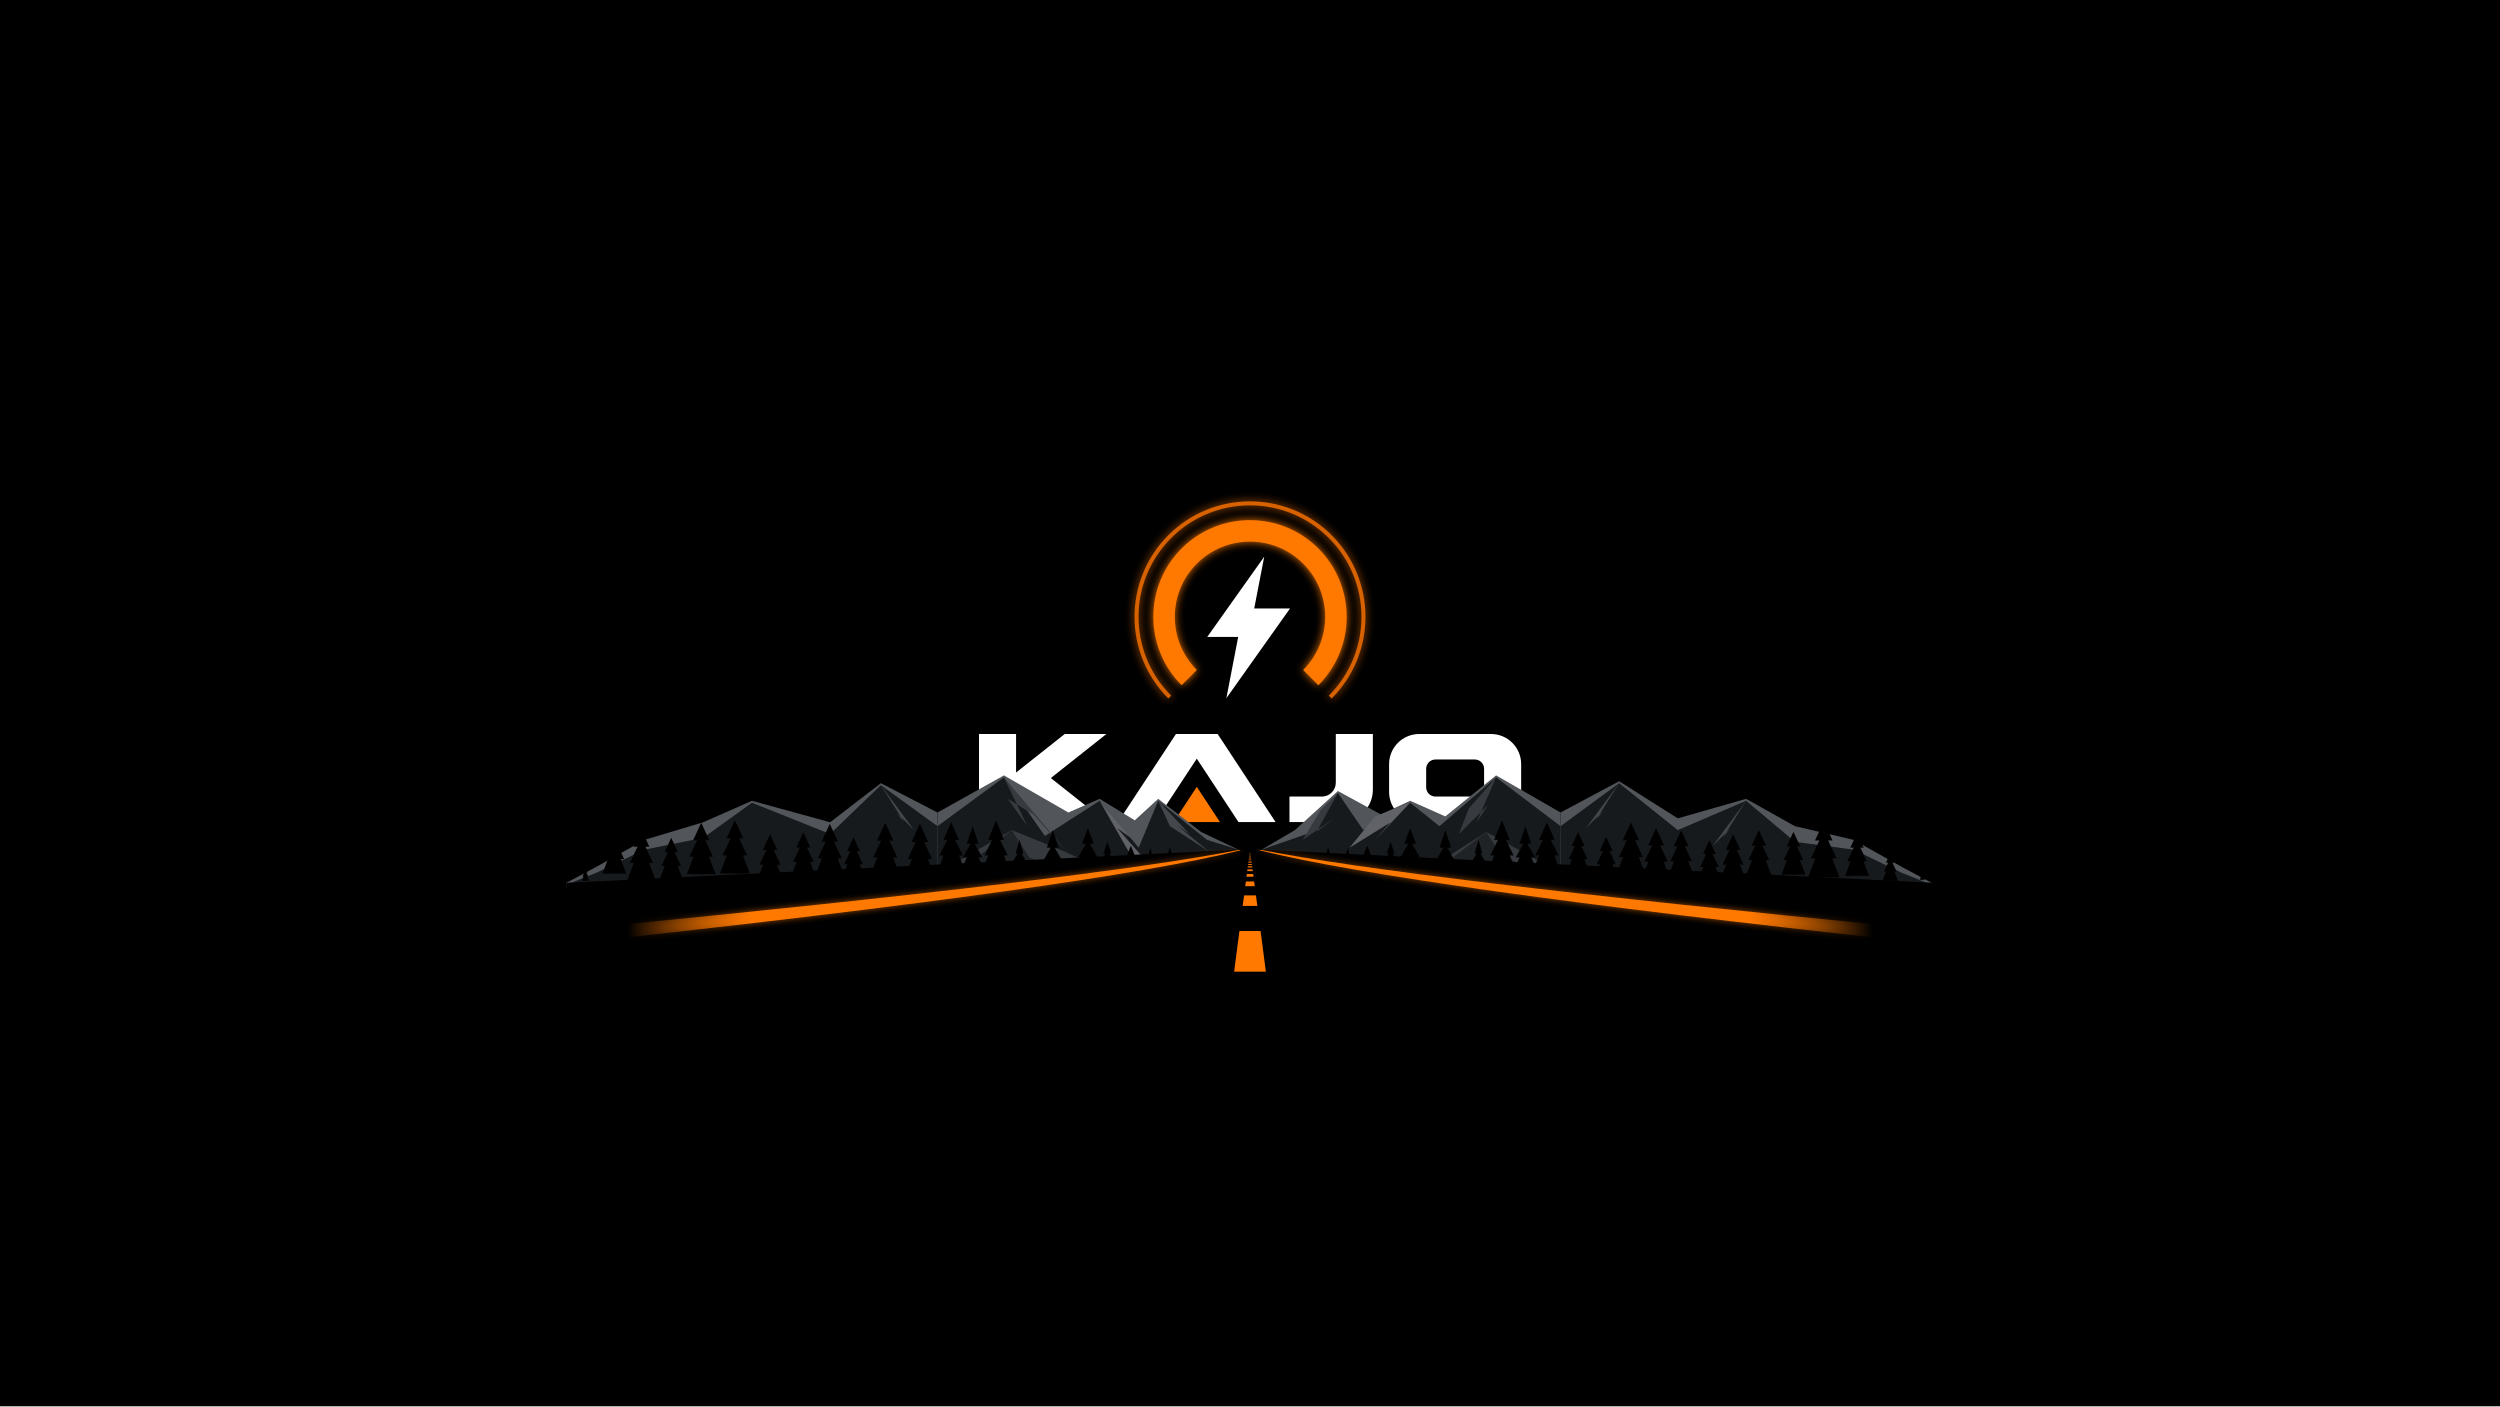
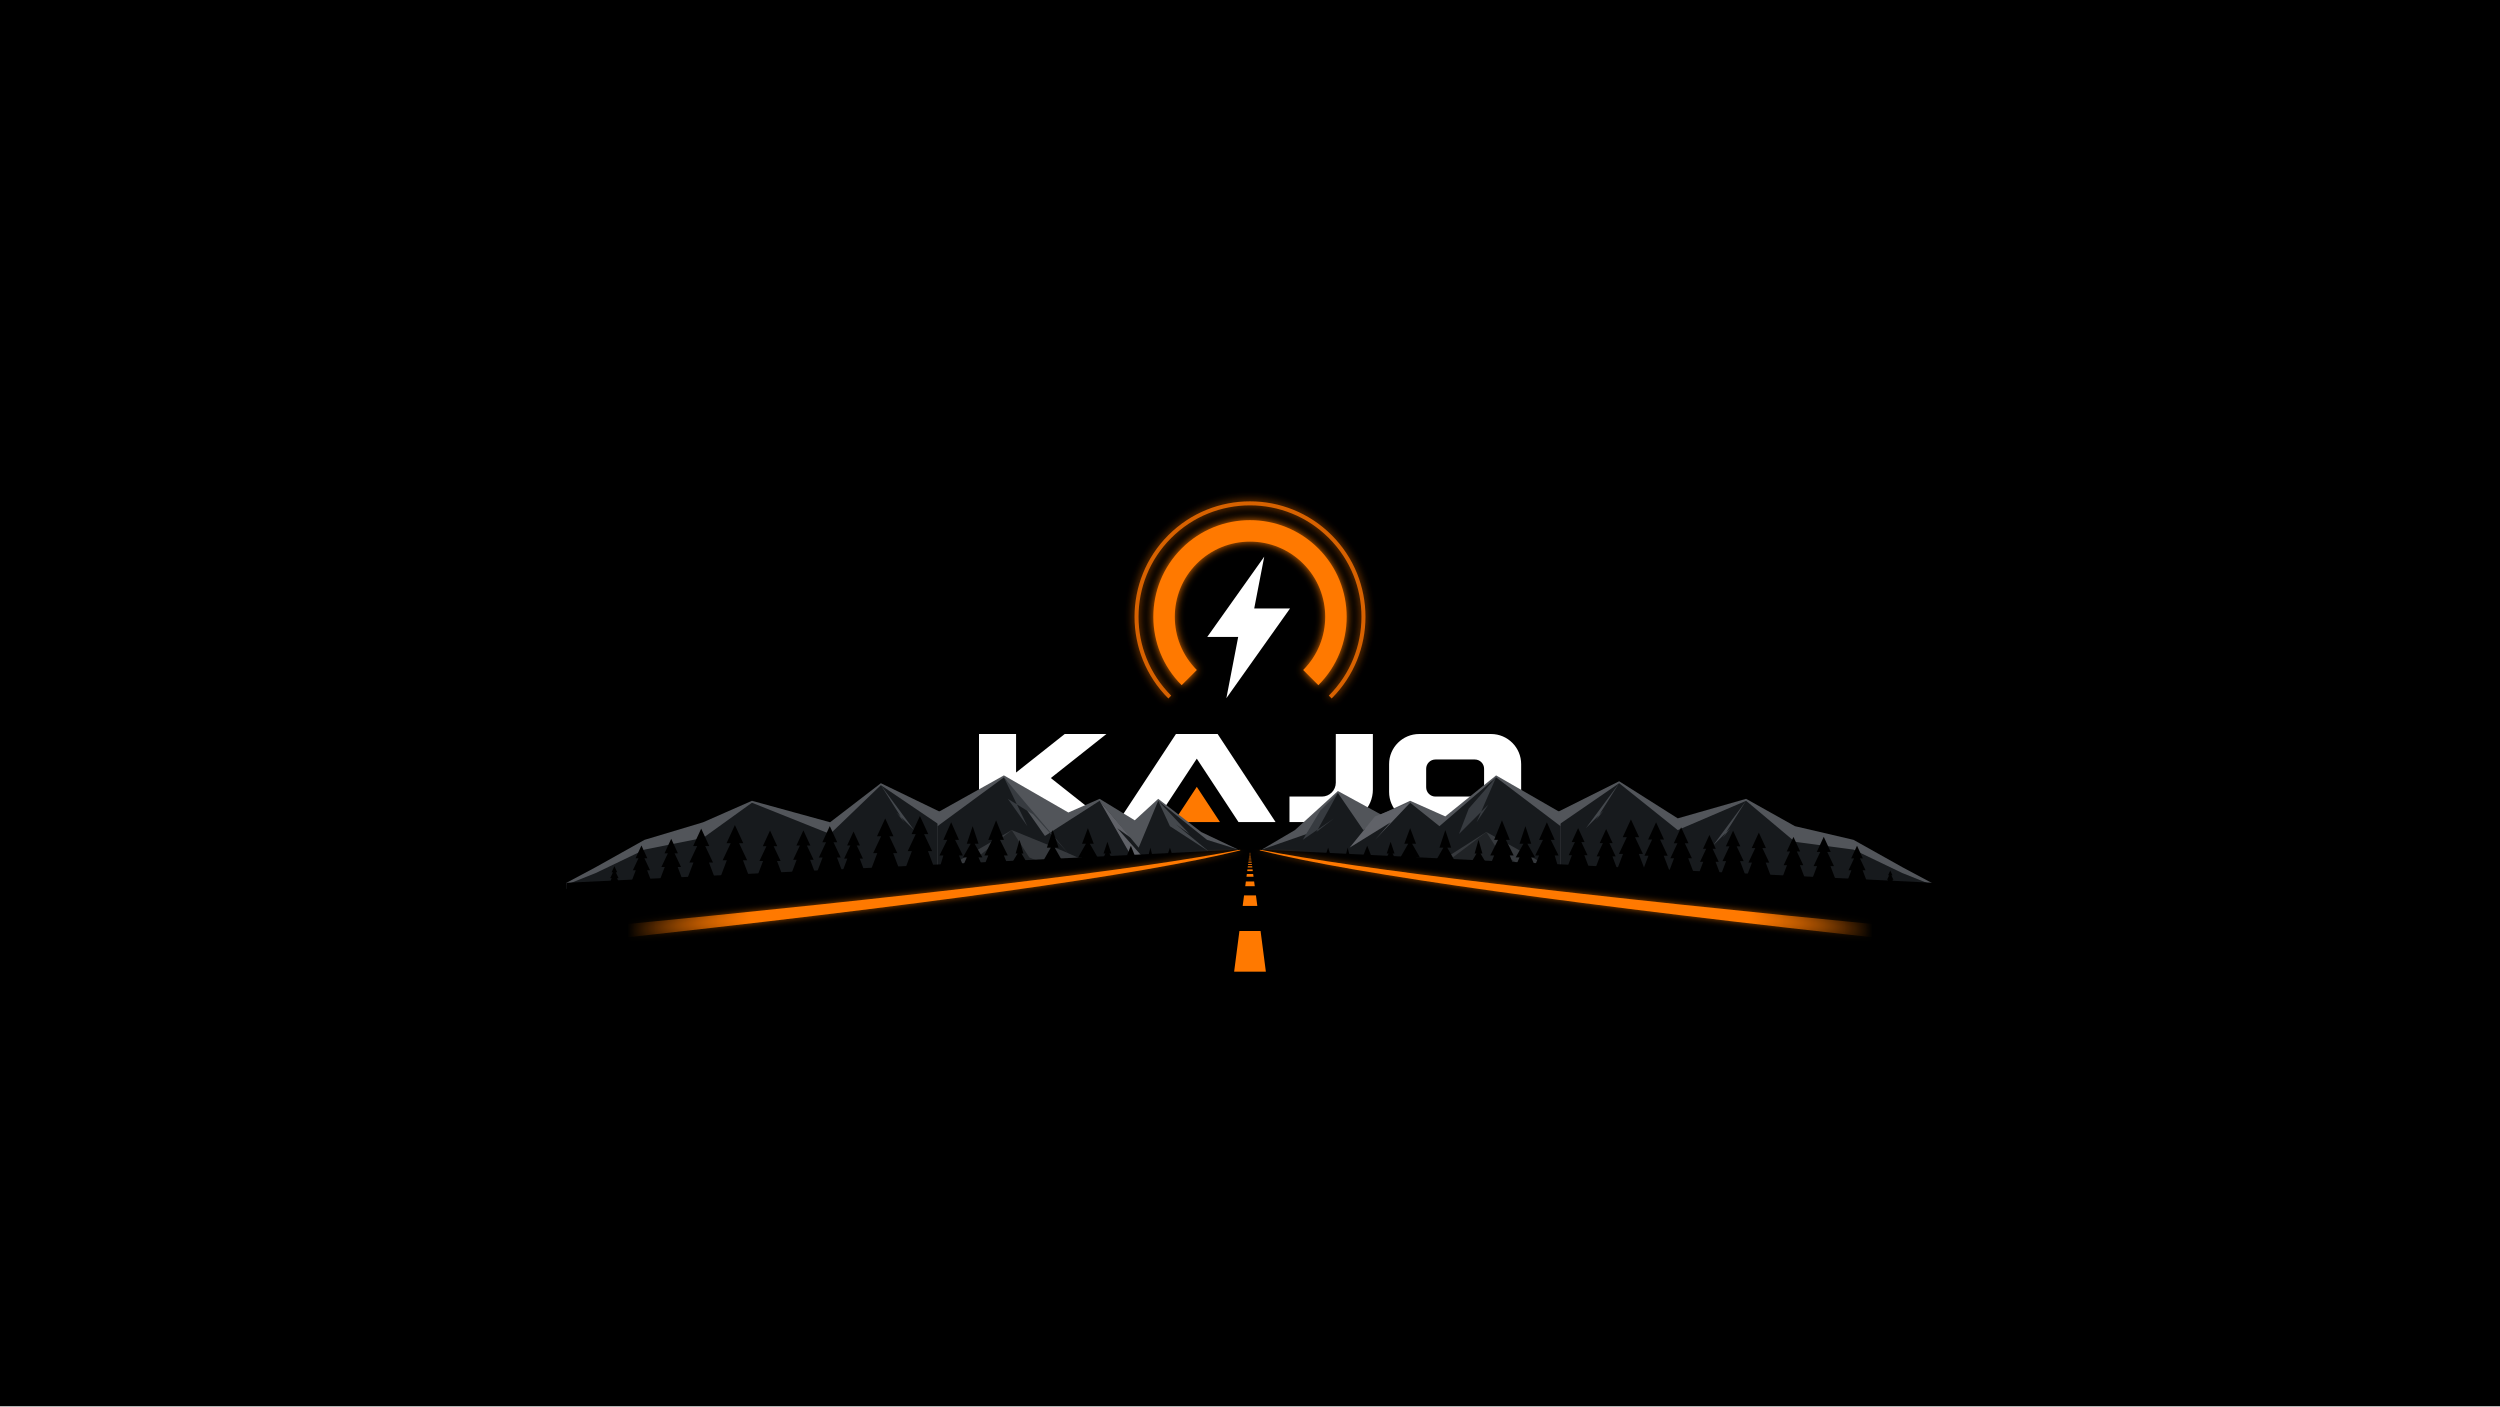
<svg xmlns="http://www.w3.org/2000/svg" viewBox="0 0 2560 1440" width="2560" height="1440">
  <defs>
    <filter id="glow" x="-20%" y="-20%" width="140%" height="140%">
      <feGaussianBlur stdDeviation="1.6" />
    </filter>
  </defs>
  <rect width="2560" height="1440" fill="#000000" />
  <g transform="translate(405 481.625) scale(2.5)">
    <g transform="translate(350 60) scale(1.1)">
      <g filter="url(#glow)" opacity="0.9">
        <path fill="#d86200" d="M-30.406,30.406 A43,43 0 1 1 30.406,30.406 L29.345,29.345 A41.5,41.5 0 1 0 -29.345,29.345 Z" />
        <path fill="#ff7900" d="M-25.456,25.456 A36,36 0 1 1 25.456,25.456 L19.799,19.799 A28,28 0 1 0 -19.799,19.799 Z" />
      </g>
      <path fill="#d86200" d="M-30.406,30.406 A43,43 0 1 1 30.406,30.406 L29.345,29.345 A41.5,41.5 0 1 0 -29.345,29.345 Z" />
      <path fill="#ff7900" d="M-25.456,25.456 A36,36 0 1 1 25.456,25.456 L19.799,19.799 A28,28 0 1 0 -19.799,19.799 Z" />
      <path fill="#ffffff" d="M5.3,-22.4 L-15.93,7.5 L-4.4,7.5 L-8.8,30.3 L14.9,-3.1 L1.57,-3.1 Z" />
    </g>
    <g transform="translate(239 108) scale(0.949)">
      <path fill="#ffffff" fill-rule="evenodd" d="M0,0 L16,0 L16,16.625 L37,0 L55,0 L31,19 L55,38 L37,38 L16,21.375 L16,38 L0,38 Z M60,38 L85,0 L103,0 L128,38 L112,38 L94,10.64 L76,38 Z M154,0 H170 V24 A14,14 0 0 1 156,38 H134 V27 H148 A6,6 0 0 0 154,21 Z M190,0 H221 A13,13 0 0 1 234,13 V25 A13,13 0 0 1 221,38 H190 A13,13 0 0 1 177,25 V13 A13,13 0 0 1 190,0 Z M197,11 H214 A4,4 0 0 1 218,15 V23 A4,4 0 0 1 214,27 H197 A4,4 0 0 1 193,23 V15 A4,4 0 0 1 197,11 Z" />
      <path fill="#ff7900" d="M84,38 L94,22.8 L104,38 Z" />
    </g>
  </g>
  <g transform="translate(580 540) scale(2)">
-     <path fill="#52555a" d="M190,146 L161,131 L135,151 L95,140 L70,151 L40,160 L15,174 L0,182 L0,185 L190,185 Z" />
-     <path fill="#171a1d" d="M190,153 L161,132 L135,157 L95,141 L70,159 L40,165 L15,177 L0,183 L0,185 L190,185 Z" />
+     <path fill="#52555a" d="M192,146 L161,131 L135,151 L95,140 L70,151 L40,160 L15,174 L0,182 L0,185 L192,185 Z" />
+     <path fill="#171a1d" d="M192,153 L161,132 L135,157 L95,141 L70,159 L40,165 L15,177 L0,183 L0,185 L192,185 Z" />
    <path fill="#44484d" d="M161,132 L173,151 L169,146 L191,168 L178,155 Z" />
-     <path fill="#52555a" d="M509,146 L539,130 L569,149 L604,139 L629,153 L659,160 L684,174 L699,182 L699,185 L509,185 Z" />
-     <path fill="#171a1d" d="M509,153 L539,131 L569,155 L604,140 L629,161 L659,165 L684,177 L699,183 L699,185 L509,185 Z" />
+     <path fill="#52555a" d="M507,146 L539,130 L569,149 L604,139 L629,153 L659,160 L684,174 L699,182 L699,185 L507,185 Z" />
+     <path fill="#171a1d" d="M507,153 L539,131 L569,155 L604,140 L629,161 L659,165 L684,177 L699,183 L699,185 L507,185 Z" />
    <path fill="#44484d" d="M539,131 L527,150 L531,145 L509,167 L522,154 Z" />
    <path fill="#44484d" d="M604,140 L592,159 L596,154 L574,176 L587,163 Z" />
    <g transform="translate(190 0)">
      <polygon fill="#52555a" points="0,146 34,127 67,146 83,139 101,150 113,139 135,156 154,165 0,184" />
      <polygon fill="#171a1d" points="0,153 34,128 55,158 83,140 103,164 113,140 138,160 154,165 0,184" />
      <polygon fill="#373b40" points="34,128 46,153 36,139 49,147 67,167" />
      <polygon fill="#606268" points="83,140 99,159 92,154 107,171 99,168" />
      <polygon fill="#44484d" points="113,140 129,157 122,152 139,166 119,153" />
      <polygon fill="#36393d" points="0,177 38,155 65,166 94,179 0,185" />
      <polygon fill="#202326" points="38,155 47,169 68,178 0,185" />
      <polygon fill="#52555a" points="166,165 183,155 205,135 227,147 242,140 260,148 286,127 319,146 319,184" />
      <polygon fill="#171a1d" points="166,165 189,157 205,136 218,155 242,141 257,153 286,128 319,153 319,184" />
      <polygon fill="#373b40" points="205,136 194,156 203,149 187,160 196,145" />
      <polygon fill="#606268" points="242,141 224,160 232,151 211,164 224,148" />
      <polygon fill="#373b40" points="286,128 276,151 282,142 267,157 272,144" />
      <polygon fill="#36393d" points="248,177 281,156 319,177 319,185" />
      <polygon fill="#202326" points="281,156 288,167 308,178 248,181" />
    </g>
-     <path fill="#000000" d="M181,151.828 L176.726,161.096 L178.863,161.096 L174.741,169.819 L176.878,169.819 L173.367,179.088 L188.633,179.088 L185.122,169.819 L187.259,169.819 L183.137,161.096 L185.274,161.096 Z" />
-     <path fill="#000000" d="M163.237,151.264 L159.02,160.408 L161.128,160.408 L157.062,169.014 L159.171,169.014 L155.706,178.159 L170.768,178.159 L167.304,169.014 L169.412,169.014 L165.346,160.408 L167.454,160.408 Z" />
-     <path fill="#000000" d="M147.012,158.654 L143.72,165.791 L145.366,165.791 L142.192,172.508 L143.838,172.508 L141.134,179.646 L152.889,179.646 L150.186,172.508 L151.831,172.508 L148.657,165.791 L150.303,165.791 Z" />
-     <path fill="#000000" d="M134.85,151.819 L130.661,160.903 L132.755,160.903 L128.716,169.453 L130.81,169.453 L127.369,178.537 L142.331,178.537 L138.89,169.453 L140.984,169.453 L136.945,160.903 L139.039,160.903 Z" />
-     <path fill="#000000" d="M121.336,156.149 L117.752,163.921 L119.544,163.921 L116.088,171.235 L117.88,171.235 L114.936,179.006 L127.736,179.006 L124.792,171.235 L126.584,171.235 L123.128,163.921 L124.92,163.921 Z" />
-     <path fill="#000000" d="M104.258,157.166 L100.555,165.195 L102.406,165.195 L98.836,172.752 L100.687,172.752 L97.646,180.781 L110.87,180.781 L107.828,172.752 L109.68,172.752 L106.109,165.195 L107.961,165.195 Z" />
-     <path fill="#000000" d="M86.267,149.935 L81.984,159.222 L84.126,159.222 L79.996,167.962 L82.137,167.962 L78.619,177.249 L93.915,177.249 L90.397,167.962 L92.538,167.962 L88.409,159.222 L90.55,159.222 Z" />
-     <path fill="#000000" d="M69.015,151.254 L64.884,160.213 L66.949,160.213 L62.965,168.645 L65.031,168.645 L61.637,177.604 L76.393,177.604 L72.999,168.645 L75.065,168.645 L71.081,160.213 L73.147,160.213 Z" />
-     <path fill="#000000" d="M53.662,158.931 L50.23,166.373 L51.946,166.373 L48.636,173.378 L50.352,173.378 L47.533,180.821 L59.791,180.821 L56.972,173.378 L58.688,173.378 L55.378,166.373 L57.094,166.373 Z" />
-     <path fill="#000000" d="M38.422,154.781 L34.385,163.536 L36.403,163.536 L32.51,171.775 L34.529,171.775 L31.212,180.53 L45.632,180.53 L42.315,171.775 L44.334,171.775 L40.441,163.536 L42.46,163.536 Z" />
-     <path fill="#000000" d="M24.567,155.48 L21.141,162.908 L22.854,162.908 L19.551,169.899 L21.264,169.899 L18.45,177.327 L30.684,177.327 L27.87,169.899 L29.583,169.899 L26.28,162.908 L27.993,162.908 Z" />
-     <path fill="#000000" d="M9.722,174.522 L8.709,176.719 L9.216,176.719 L8.238,178.788 L8.745,178.788 L7.912,180.985 L11.532,180.985 L10.7,178.788 L11.206,178.788 L10.229,176.719 L10.736,176.719 Z" />
-     <path fill="#000000" d="M518,156.038 L514.705,163.181 L516.353,163.181 L513.176,169.905 L514.823,169.905 L512.117,177.049 L523.883,177.049 L521.177,169.905 L522.824,169.905 L519.647,163.181 L521.295,163.181 Z" />
-     <path fill="#000000" d="M532.357,158.487 L529.025,165.712 L530.691,165.712 L527.478,172.511 L529.144,172.511 L526.408,179.735 L538.307,179.735 L535.57,172.511 L537.236,172.511 L534.023,165.712 L535.689,165.712 Z" />
-     <path fill="#000000" d="M545.032,151.109 L540.827,160.227 L542.929,160.227 L538.874,168.809 L540.977,168.809 L537.523,177.927 L552.541,177.927 L549.087,168.809 L551.189,168.809 L547.134,160.227 L549.237,160.227 Z" />
-     <path fill="#000000" d="M557.916,154.003 L553.846,162.829 L555.881,162.829 L551.956,171.136 L553.991,171.136 L550.647,179.963 L565.185,179.963 L561.841,171.136 L563.876,171.136 L559.951,162.829 L561.987,162.829 Z" />
-     <path fill="#000000" d="M570.736,155.113 L566.968,163.283 L568.852,163.283 L565.218,170.973 L567.102,170.973 L564.007,179.143 L577.464,179.143 L574.369,170.973 L576.253,170.973 L572.619,163.283 L574.503,163.283 Z" />
-     <path fill="#000000" d="M585.211,160.147 L581.944,167.232 L583.577,167.232 L580.427,173.9 L582.06,173.9 L579.376,180.985 L591.046,180.985 L588.362,173.9 L589.995,173.9 L586.845,167.232 L588.478,167.232 Z" />
-     <path fill="#000000" d="M597.333,157.133 L593.629,165.166 L595.481,165.166 L591.909,172.726 L593.761,172.726 L590.718,180.759 L603.949,180.759 L600.906,172.726 L602.758,172.726 L599.186,165.166 L601.038,165.166 Z" />
-     <path fill="#000000" d="M610.524,155.037 L606.873,162.954 L608.699,162.954 L605.178,170.405 L607.004,170.405 L604.005,178.321 L617.044,178.321 L614.045,170.405 L615.87,170.405 L612.35,162.954 L614.175,162.954 Z" />
-     <path fill="#000000" d="M628.255,155.889 L624.813,163.353 L626.534,163.353 L623.215,170.378 L624.936,170.378 L622.108,177.841 L634.401,177.841 L631.574,170.378 L633.295,170.378 L629.976,163.353 L631.697,163.353 Z" />
-     <path fill="#000000" d="M643.764,150.606 L639.282,160.324 L641.523,160.324 L637.201,169.471 L639.442,169.471 L635.761,179.19 L651.768,179.19 L648.086,169.471 L650.327,169.471 L646.005,160.324 L648.246,160.324 Z" />
-     <path fill="#000000" d="M660.796,156.587 L657.373,164.011 L659.085,164.011 L655.783,170.998 L657.495,170.998 L654.683,178.422 L666.91,178.422 L664.098,170.998 L665.81,170.998 L662.508,164.011 L664.22,164.011 Z" />
-     <path fill="#000000" d="M677.815,166.901 L675.611,171.679 L676.713,171.679 L674.588,176.177 L675.69,176.177 L673.879,180.956 L681.75,180.956 L679.94,176.177 L681.042,176.177 L678.917,171.679 L680.019,171.679 Z" />
-     <path fill="#000000" d="M694.225,175.807 L693.493,177.393 L693.859,177.393 L693.154,178.887 L693.519,178.887 L692.918,180.473 L695.532,180.473 L694.931,178.887 L695.297,178.887 L694.591,177.393 L694.957,177.393 Z" />
+     <path fill="#000000" d="M181,147.795 L176.726,157.063 L178.863,157.063 L174.741,165.787 L176.878,165.787 L173.367,175.055 L188.633,175.055 L185.122,165.787 L187.259,165.787 L183.137,157.063 L185.274,157.063 Z" />
+     <path fill="#000000" d="M163.237,149.038 L159.02,158.182 L161.128,158.182 L157.062,166.789 L159.171,166.789 L155.706,175.933 L170.768,175.933 L167.304,166.789 L169.412,166.789 L165.346,158.182 L167.454,158.182 Z" />
+     <path fill="#000000" d="M147.012,155.743 L143.72,162.881 L145.366,162.881 L142.192,169.598 L143.838,169.598 L141.134,176.735 L152.889,176.735 L150.186,169.598 L151.831,169.598 L148.657,162.881 L150.303,162.881 Z" />
+     <path fill="#000000" d="M134.85,152.959 L131.028,161.247 L132.939,161.247 L129.253,169.048 L131.164,169.048 L128.024,177.336 L141.676,177.336 L138.536,169.048 L140.447,169.048 L136.761,161.247 L138.672,161.247 Z" />
+     <path fill="#000000" d="M121.336,155.147 L117.752,162.918 L119.544,162.918 L116.088,170.232 L117.88,170.232 L114.936,178.004 L127.736,178.004 L124.792,170.232 L126.584,170.232 L123.128,162.918 L124.92,162.918 Z" />
+     <path fill="#000000" d="M104.258,155.233 L100.555,163.262 L102.406,163.262 L98.836,170.819 L100.687,170.819 L97.646,178.848 L110.87,178.848 L107.828,170.819 L109.68,170.819 L106.109,163.262 L107.961,163.262 Z" />
+     <path fill="#000000" d="M86.267,152.423 L81.984,161.71 L84.126,161.71 L79.996,170.45 L82.137,170.45 L78.619,179.737 L93.915,179.737 L90.397,170.45 L92.538,170.45 L88.409,161.71 L90.55,161.71 Z" />
+     <path fill="#000000" d="M69.015,154.239 L64.884,163.198 L66.949,163.198 L62.965,171.63 L65.031,171.63 L61.637,180.589 L76.393,180.589 L72.999,171.63 L75.065,171.63 L71.081,163.198 L73.147,163.198 Z" />
+     <path fill="#000000" d="M53.662,159.458 L50.23,166.901 L51.946,166.901 L48.636,173.905 L50.352,173.905 L47.533,181.348 L59.791,181.348 L56.972,173.905 L58.688,173.905 L55.378,166.901 L57.094,166.901 Z" />
+     <path fill="#000000" d="M38.422,162.884 L35.409,169.418 L36.915,169.418 L34.01,175.567 L35.516,175.567 L33.041,182.101 L43.803,182.101 L41.328,175.567 L42.834,175.567 L39.929,169.418 L41.435,169.418 Z" />
+     <path fill="#000000" d="M24.567,173.463 L23.105,176.633 L23.836,176.633 L22.426,179.616 L23.157,179.616 L21.957,182.786 L27.177,182.786 L25.977,179.616 L26.707,179.616 L25.298,176.633 L26.029,176.633 Z" />
+     <path fill="#000000" d="M518,153.994 L514.705,161.138 L516.353,161.138 L513.176,167.862 L514.823,167.862 L512.117,175.006 L523.883,175.006 L521.177,167.862 L522.824,167.862 L519.647,161.138 L521.295,161.138 Z" />
+     <path fill="#000000" d="M532.357,154.467 L529.025,161.691 L530.691,161.691 L527.478,168.491 L529.144,168.491 L526.408,175.715 L538.307,175.715 L535.57,168.491 L537.236,168.491 L534.023,161.691 L535.689,161.691 Z" />
+     <path fill="#000000" d="M545.032,149.523 L540.827,158.642 L542.929,158.642 L538.874,167.223 L540.977,167.223 L537.523,176.342 L552.541,176.342 L549.087,167.223 L551.189,167.223 L547.134,158.642 L549.237,158.642 Z" />
+     <path fill="#000000" d="M557.916,151.019 L553.846,159.845 L555.881,159.845 L551.956,168.152 L553.991,168.152 L550.647,176.978 L565.185,176.978 L561.841,168.152 L563.876,168.152 L559.951,159.845 L561.987,159.845 Z" />
+     <path fill="#000000" d="M570.736,153.582 L566.968,161.752 L568.852,161.752 L565.218,169.442 L567.102,169.442 L564.007,177.612 L577.464,177.612 L574.369,169.442 L576.253,169.442 L572.619,161.752 L574.503,161.752 Z" />
+     <path fill="#000000" d="M585.211,157.489 L581.944,164.574 L583.577,164.574 L580.427,171.242 L582.06,171.242 L579.376,178.327 L591.046,178.327 L588.362,171.242 L589.995,171.242 L586.845,164.574 L588.478,164.574 Z" />
+     <path fill="#000000" d="M597.333,155.3 L593.629,163.333 L595.481,163.333 L591.909,170.893 L593.761,170.893 L590.718,178.926 L603.949,178.926 L600.906,170.893 L602.758,170.893 L599.186,163.333 L601.038,163.333 Z" />
+     <path fill="#000000" d="M610.524,156.294 L606.873,164.211 L608.699,164.211 L605.178,171.662 L607.004,171.662 L604.005,179.578 L617.044,179.578 L614.045,171.662 L615.87,171.662 L612.35,164.211 L614.175,164.211 Z" />
+     <path fill="#000000" d="M628.255,158.502 L624.813,165.966 L626.534,165.966 L623.215,172.991 L624.936,172.991 L622.108,180.454 L634.401,180.454 L631.574,172.991 L633.295,172.991 L629.976,165.966 L631.697,165.966 Z" />
+     <path fill="#000000" d="M643.764,158.445 L640.193,166.189 L641.979,166.189 L638.535,173.477 L640.321,173.477 L637.387,181.221 L650.142,181.221 L647.208,173.477 L648.994,173.477 L645.55,166.189 L647.336,166.189 Z" />
+     <path fill="#000000" d="M660.796,163.006 L657.808,169.485 L659.302,169.485 L656.421,175.583 L657.915,175.583 L655.46,182.063 L666.132,182.063 L663.678,175.583 L665.172,175.583 L662.29,169.485 L663.784,169.485 Z" />
+     <path fill="#000000" d="M677.815,175.716 L676.688,178.16 L677.251,178.16 L676.165,180.46 L676.728,180.46 L675.802,182.904 L679.827,182.904 L678.902,180.46 L679.465,180.46 L678.378,178.16 L678.942,178.16 Z" />
    <g transform="translate(190 0)">
      <polygon fill="#000000" points="7,151 3,160 5,160 1,168 3,168 0,178 15,178 11,168 13,168 9,160 11,160" />
      <polygon fill="#000000" points="18,153 15,162 17,162 13,169 15,169 11,178 25,178 21,169 23,169 19,162 21,162" />
      <polygon fill="#000000" points="30,150 26,160 28,160 24,168 26,168 22,178 38,178 34,168 36,168 32,160 34,160" />
      <polygon fill="#000000" points="42,160 40,167 41,167 38,172 40,172 37,179 47,179 44,172 46,172 43,167 44,167" />
      <polygon fill="#000000" points="59,155 56,164 58,164 54,171 56,171 52,180 66,180 62,171 64,171 60,164 62,164" />
      <polygon fill="#000000" points="77,154 74,162 76,162 72,169 74,169 70,178 84,178 80,169 82,169 78,162 80,162" />
      <polygon fill="#000000" points="87,161 85,167 86,167 83,173 85,173 82,179 92,179 89,173 91,173 88,167 89,167" />
      <polygon fill="#000000" points="99,163 97,168 98,168 96,173 97,173 95,178 103,178 101,173 102,173 100,168 101,168" />
      <polygon fill="#000000" points="109,164 108,168 108,168 107,172 108,172 106,176 112,176 110,172 111,172 110,168 110,168" />
      <polygon fill="#000000" points="119,164 118,167 118,167 117,170 118,170 116,173 122,173 120,170 121,170 120,167 120,167" />
      <polygon fill="#000000" points="312,151 308,160 310,160 306,168 308,168 304,178 319,178 316,168 318,168 314,160 316,160" />
      <polygon fill="#000000" points="301,153 298,162 300,162 296,169 298,169 294,178 308,178 304,169 306,169 302,162 304,162" />
      <polygon fill="#000000" points="289,150 285,160 287,160 283,168 285,168 281,178 297,178 293,168 295,168 291,160 293,160" />
      <polygon fill="#000000" points="277,160 275,167 276,167 273,172 275,172 272,179 282,179 279,172 281,172 278,167 279,167" />
      <polygon fill="#000000" points="260,155 257,164 259,164 255,171 257,171 253,180 267,180 263,171 265,171 261,164 263,164" />
      <polygon fill="#000000" points="242,154 239,162 241,162 237,169 239,169 235,178 249,178 245,169 247,169 243,162 245,162" />
      <polygon fill="#000000" points="232,161 230,167 231,167 228,173 230,173 227,179 237,179 234,173 236,173 233,167 234,167" />
      <polygon fill="#000000" points="220,163 218,168 219,168 217,173 218,173 216,178 224,178 222,173 223,173 221,168 222,168" />
      <polygon fill="#000000" points="210,164 209,168 209,168 208,172 209,172 207,176 213,176 211,172 212,172 211,168 211,168" />
      <polygon fill="#000000" points="200,164 199,167 199,167 198,170 199,170 197,173 203,173 201,170 202,170 201,167 201,167" />
    </g>
    <path fill="#000000" d="M0,182 L344,165 L356,165 L700,182 L700,240 L0,240 Z" />
    <defs>
      <linearGradient id="road-end-gradient" gradientUnits="objectBoundingBox" x1="0" x2="1" y1="0" y2="0">
        <stop offset="0" stop-color="black" />
        <stop offset="0.025" stop-color="black" />
        <stop offset="0.12" stop-color="white" />
        <stop offset="0.88" stop-color="white" />
        <stop offset="0.975" stop-color="black" />
        <stop offset="1" stop-color="black" />
      </linearGradient>
      <mask id="road-end-mask" maskContentUnits="objectBoundingBox">
        <rect width="1" height="1" fill="url(#road-end-gradient)" />
      </mask>
    </defs>
    <path fill="#ff7900" opacity="0.6" filter="url(#glow)" mask="url(#road-end-mask)" d="M345,165 Q270,180 12,205 L12,212 Q270,184 345,165.4 Z M355,165 Q430,180 688,205 L688,212 Q430,184 355,165.4 Z" />
    <path fill="#ff7900" mask="url(#road-end-mask)" d="M345,165 Q270,180 12,205 L12,212 Q270,184 345,165.4 Z M355,165 Q430,180 688,205 L688,212 Q430,184 355,165.4 Z" />
    <path fill="#ff7900" d="M341.875,227.5 L358.125,227.5 L355.417,206.667 L344.583,206.667 Z" />
    <path fill="#ff7900" d="M346.25,193.846 L353.75,193.846 L353.047,188.438 L346.953,188.438 Z" />
    <path fill="#ff7900" d="M347.562,183.75 L352.438,183.75 L352.12,181.304 L347.88,181.304 Z" />
    <path fill="#ff7900" d="M348.194,178.889 L351.806,178.889 L351.625,177.5 L348.375,177.5 Z" />
    <path fill="#ff7900" d="M348.566,176.029 L351.434,176.029 L351.318,175.135 L348.682,175.135 Z" />
    <path fill="#ff7900" d="M348.811,174.146 L351.189,174.146 L351.108,173.523 L348.892,173.523 Z" />
    <path fill="#ff7900" d="M348.984,172.812 L351.016,172.812 L350.956,172.353 L349.044,172.353 Z" />
    <path fill="#ff7900" d="M349.114,171.818 L350.886,171.818 L350.841,171.466 L349.159,171.466 Z" />
    <path fill="#ff7900" d="M349.214,171.048 L350.786,171.048 L350.75,170.769 L349.25,170.769 Z" />
    <path fill="#ff7900" d="M349.293,170.435 L350.707,170.435 L350.677,170.208 L349.323,170.208 Z" />
    <path fill="#ff7900" d="M349.359,169.934 L350.641,169.934 L350.617,169.747 L349.383,169.747 Z" />
    <path fill="#ff7900" d="M349.413,169.518 L350.587,169.518 L350.567,169.36 L349.433,169.36 Z" />
    <path fill="#ff7900" d="M349.458,169.167 L350.542,169.167 L350.524,169.032 L349.476,169.032 Z" />
    <path fill="#ff7900" d="M349.497,168.866 L350.503,168.866 L350.488,168.75 L349.512,168.75 Z" />
    <path fill="#ff7900" d="M349.531,168.606 L350.469,168.606 L350.456,168.505 L349.544,168.505 Z" />
    <path fill="#ff7900" d="M349.561,168.378 L350.439,168.378 L350.428,168.289 L349.572,168.289 Z" />
    <path fill="#ff7900" d="M349.587,168.178 L350.413,168.178 L350.403,168.099 L349.597,168.099 Z" />
    <path fill="#ff7900" d="M349.61,168 L350.39,168 L350.381,167.93 L349.619,167.93 Z" />
    <path fill="#ff7900" d="M349.631,167.841 L350.369,167.841 L350.361,167.778 L349.639,167.778 Z" />
    <path fill="#ff7900" d="M349.649,167.698 L350.351,167.698 L350.343,167.641 L349.657,167.641 Z" />
    <path fill="#ff7900" d="M349.666,167.568 L350.334,167.568 L350.327,167.517 L349.673,167.517 Z" />
    <path fill="#ff7900" d="M349.681,167.451 L350.319,167.451 L350.312,167.404 L349.688,167.404 Z" />
    <path fill="#ff7900" d="M349.695,167.344 L350.305,167.344 L350.299,167.301 L349.701,167.301 Z" />
    <path fill="#ff7900" d="M349.708,167.246 L350.292,167.246 L350.287,167.206 L349.713,167.206 Z" />
    <path fill="#ff7900" d="M349.72,167.155 L350.28,167.155 L350.275,167.119 L349.725,167.119 Z" />
    <path fill="#ff7900" d="M349.731,167.072 L350.269,167.072 L350.265,167.038 L349.735,167.038 Z" />
    <path fill="#ff7900" d="M349.741,166.995 L350.259,166.995 L350.255,166.963 L349.745,166.963 Z" />
    <path fill="#ff7900" d="M349.75,166.923 L350.25,166.923 L350.246,166.894 L349.754,166.894 Z" />
    <path fill="#ff7900" d="M349.759,166.856 L350.241,166.856 L350.238,166.829 L349.762,166.829 Z" />
    <path fill="#ff7900" d="M349.767,166.794 L350.233,166.794 L350.23,166.769 L349.77,166.769 Z" />
    <path fill="#ff7900" d="M349.774,166.736 L350.226,166.736 L350.223,166.712 L349.777,166.712 Z" />
    <path fill="#ff7900" d="M349.781,166.682 L350.219,166.682 L350.216,166.659 L349.784,166.659 Z" />
    <path fill="#ff7900" d="M349.788,166.63 L350.212,166.63 L350.209,166.609 L349.791,166.609 Z" />
    <path fill="#ff7900" d="M349.794,166.582 L350.206,166.582 L350.203,166.562 L349.797,166.562 Z" />
    <path fill="#ff7900" d="M349.8,166.537 L350.2,166.537 L350.197,166.518 L349.803,166.518 Z" />
  </g>
</svg>
